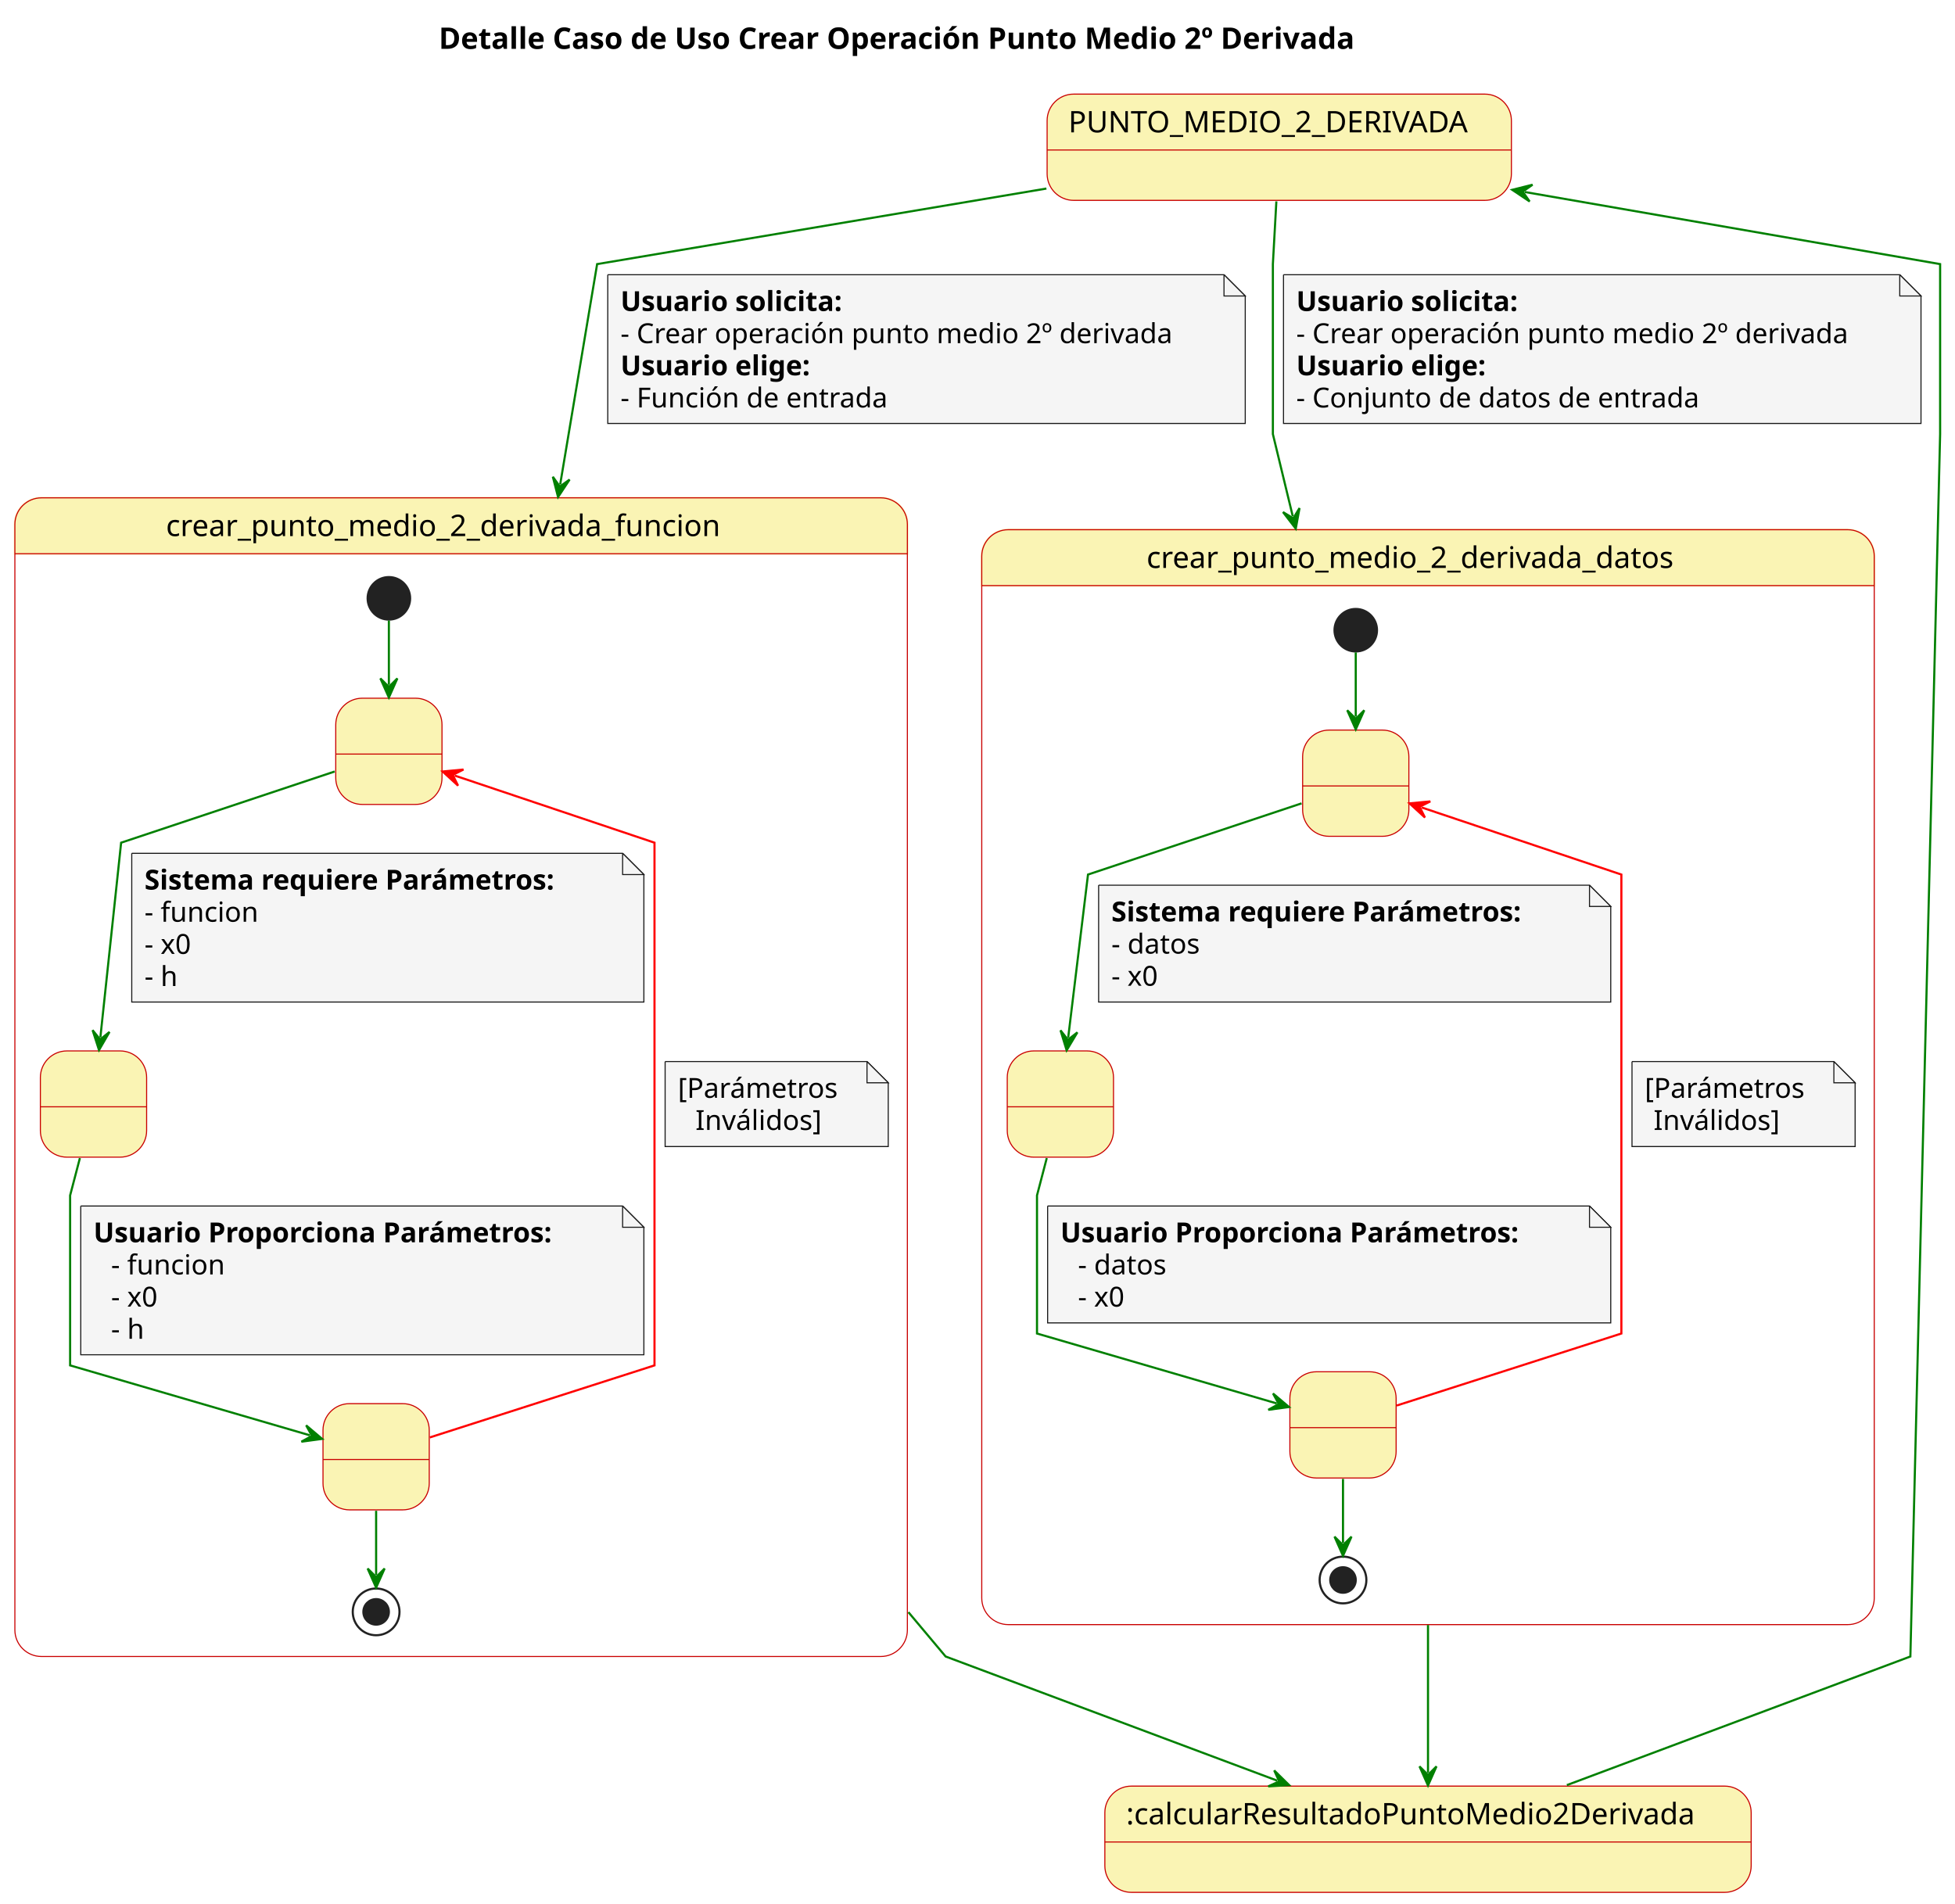
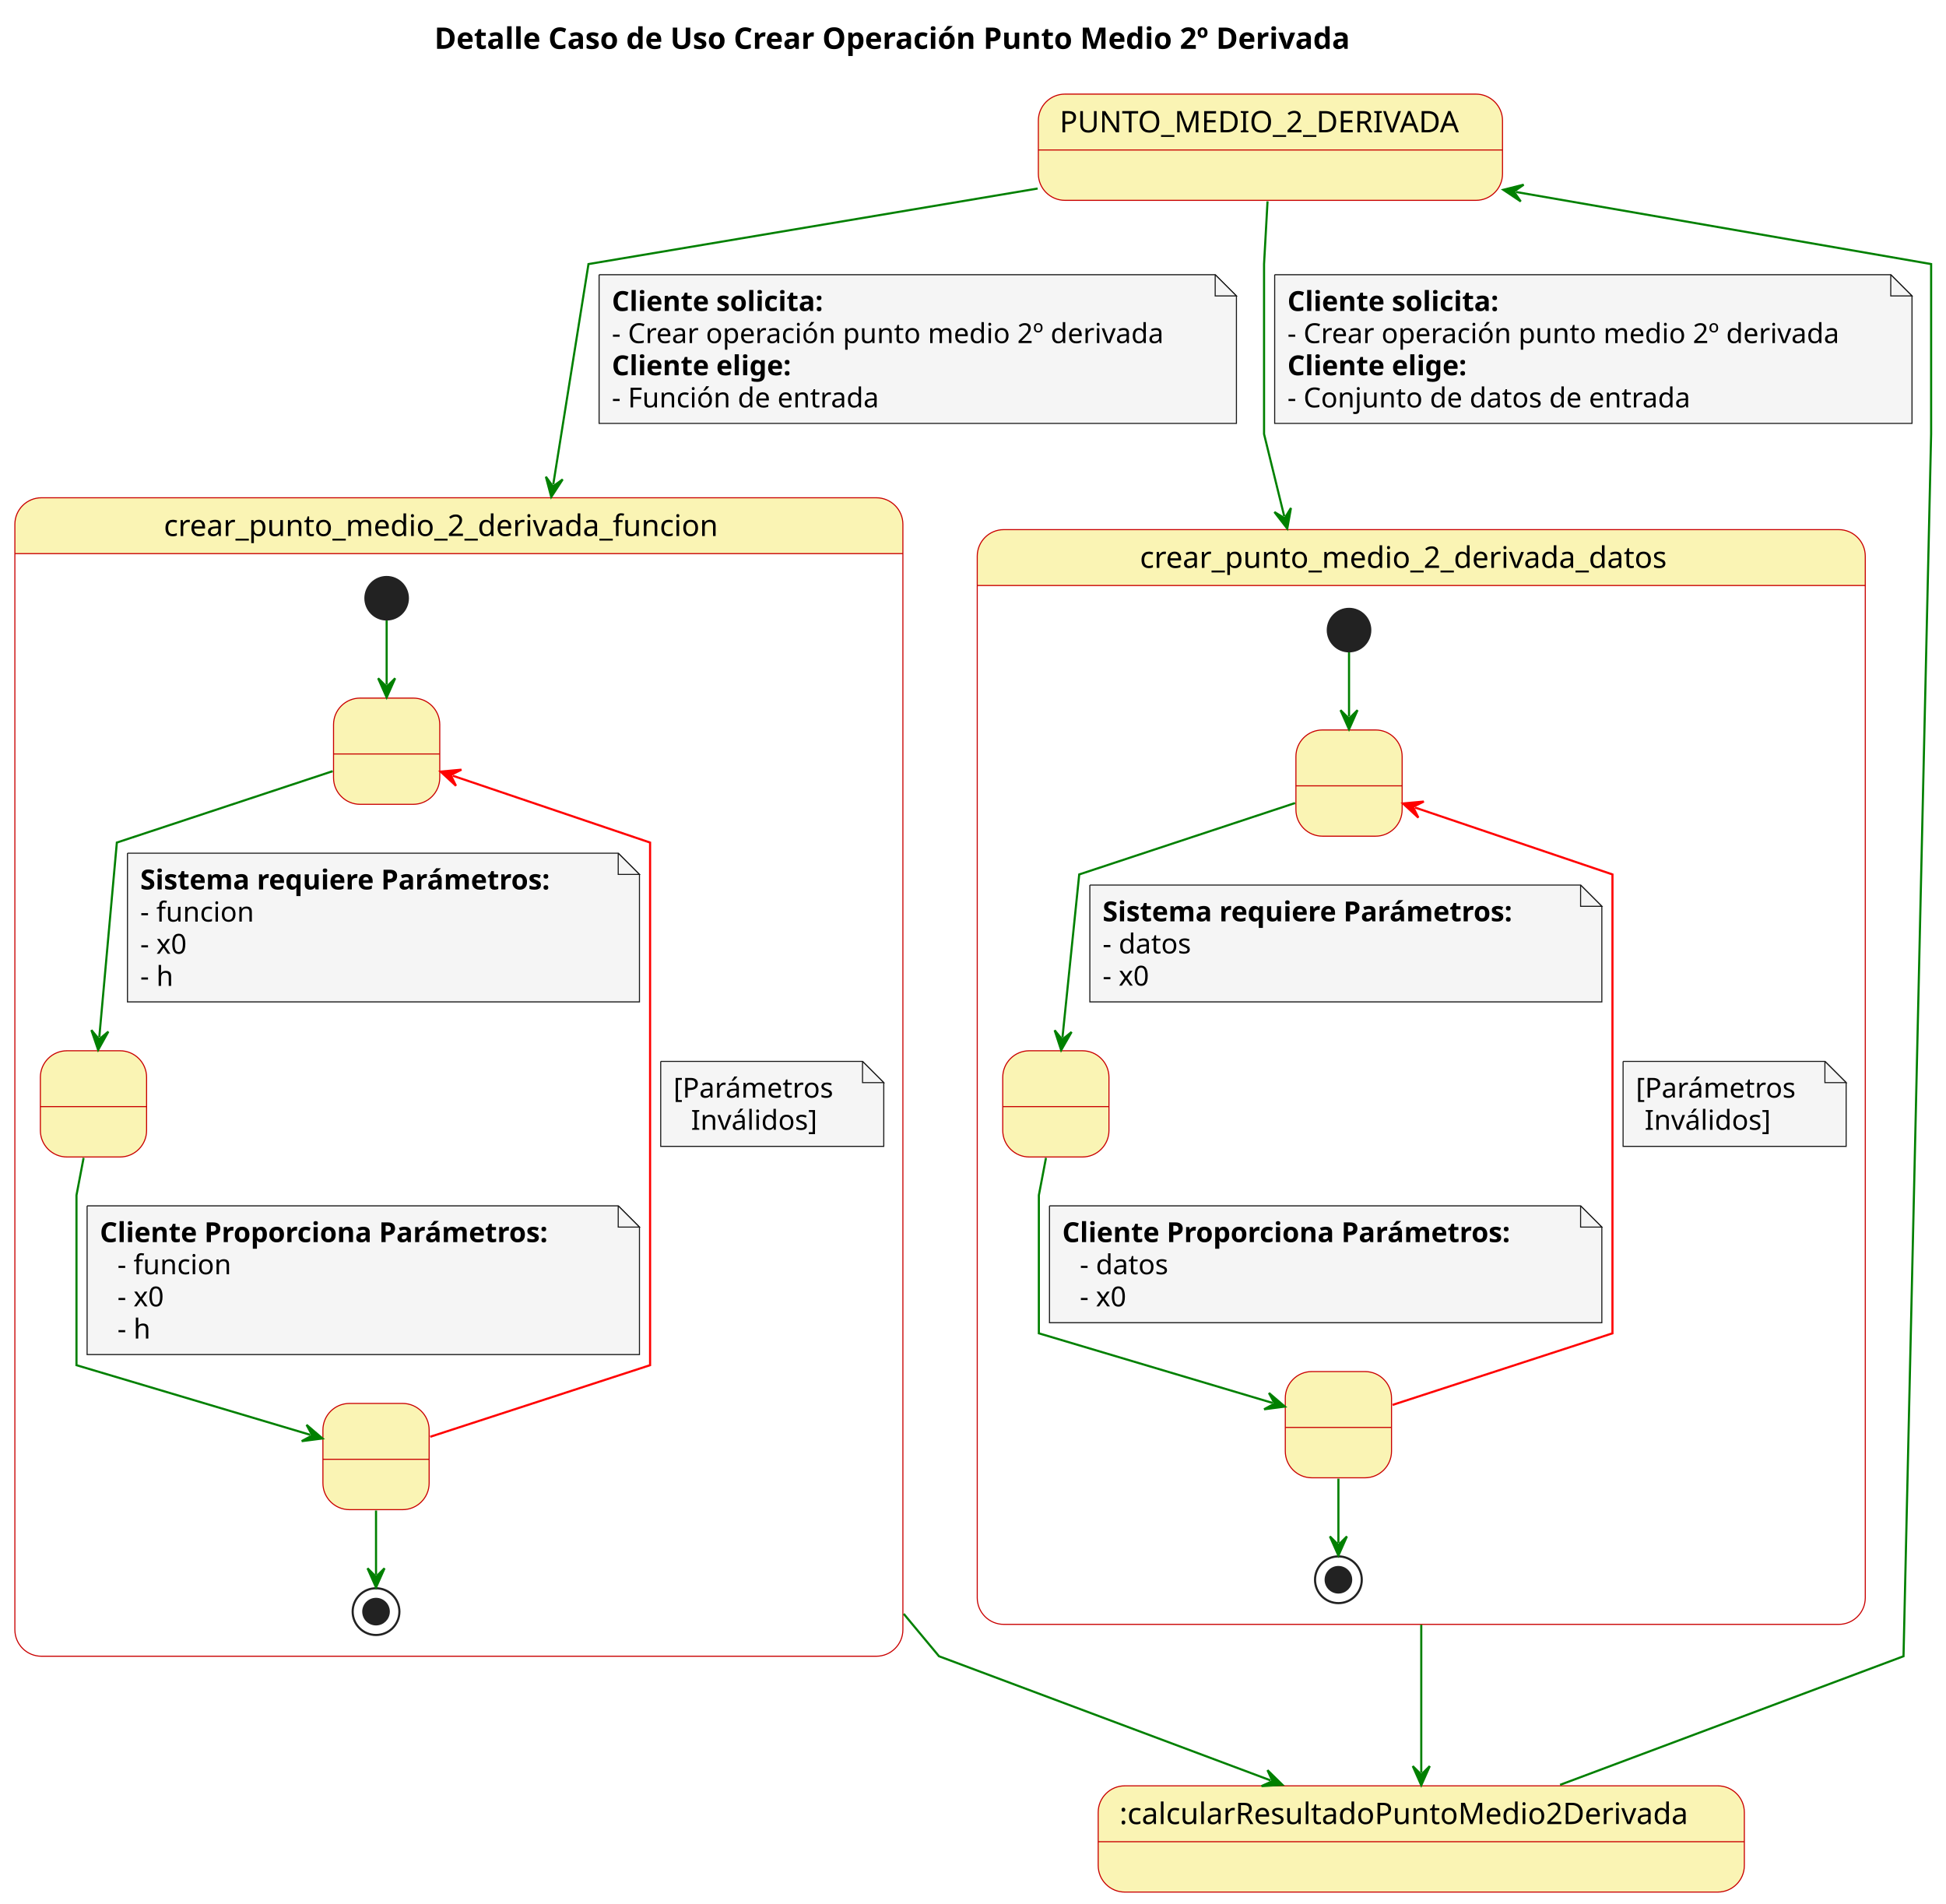
- <svg xmlns="http://www.w3.org/2000/svg" contentStyleType="text/css" data-diagram-type="STATE" height="896px" preserveAspectRatio="none" style="width:920px;height:896px;background:#FFFFFF;" version="1.1" viewBox="0 0 920 896" width="920px" zoomAndPan="magnify">
+ <svg xmlns="http://www.w3.org/2000/svg" contentStyleType="text/css" data-diagram-type="STATE" height="896px" preserveAspectRatio="none" style="width:916px;height:896px;background:#FFFFFF;" version="1.1" viewBox="0 0 916 896" width="916px" zoomAndPan="magnify">
  <defs />
  <g>
    <g class="title" data-source-line="14">
-       <text fill="#000000" font-family="sans-serif" font-size="14" font-weight="bold" lengthAdjust="spacing" textLength="493.069" x="206.465" y="22.995">Detalle Caso de Uso Crear Operación Punto Medio 2º Derivada</text>
+       <text fill="#000000" font-family="sans-serif" font-size="14" font-weight="bold" lengthAdjust="spacing" textLength="493.069" x="204.465" y="22.995">Detalle Caso de Uso Crear Operación Punto Medio 2º Derivada</text>
    </g>
    <g id="PUNTO_MEDIO_2_DERIVADA">
-       <rect fill="#FAF4B4" height="50" rx="12.5" ry="12.5" style="stroke:#C90000;stroke-width:0.5;" width="218.488" x="492.76" y="44.297" />
-       <line style="stroke:#C90000;stroke-width:0.5;" x1="492.76" x2="711.248" y1="70.594" y2="70.594" />
-       <text fill="#000000" font-family="sans-serif" font-size="14" lengthAdjust="spacing" textLength="198.488" x="502.76" y="62.292">PUNTO_MEDIO_2_DERIVADA</text>
+       <rect fill="#FAF4B4" height="50" rx="12.5" ry="12.5" style="stroke:#C90000;stroke-width:0.5;" width="218.488" x="488.76" y="44.297" />
+       <line style="stroke:#C90000;stroke-width:0.5;" x1="488.76" x2="707.248" y1="70.594" y2="70.594" />
+       <text fill="#000000" font-family="sans-serif" font-size="14" lengthAdjust="spacing" textLength="198.488" x="498.76" y="62.292">PUNTO_MEDIO_2_DERIVADA</text>
    </g>
-     <path d="M19.5,234.297 L414.5,234.297 A12.5,12.5 0 0 1 427,246.797 L427,260.594 L7,260.594 L7,246.797 A12.5,12.5 0 0 1 19.5,234.297" fill="#FAF4B4" style="stroke:#FAF4B4;stroke-width:1;" />
-     <rect fill="none" height="545.297" rx="12.5" ry="12.5" style="stroke:#C90000;stroke-width:0.5;" width="420" x="7" y="234.297" />
-     <line style="stroke:#C90000;stroke-width:0.5;" x1="7" x2="427" y1="260.594" y2="260.594" />
-     <text fill="#000000" font-family="sans-serif" font-size="14" lengthAdjust="spacing" textLength="277.765" x="78.118" y="252.292">crear_punto_medio_2_derivada_funcion</text>
+     <path d="M19.5,234.297 L412.5,234.297 A12.5,12.5 0 0 1 425,246.797 L425,260.594 L7,260.594 L7,246.797 A12.5,12.5 0 0 1 19.5,234.297" fill="#FAF4B4" />
+     <rect fill="none" height="545.297" rx="12.5" ry="12.5" style="stroke:#C90000;stroke-width:0.5;" width="418" x="7" y="234.297" />
+     <line style="stroke:#C90000;stroke-width:0.5;" x1="7" x2="425" y1="260.594" y2="260.594" />
+     <text fill="#000000" font-family="sans-serif" font-size="14" lengthAdjust="spacing" textLength="277.765" x="77.118" y="252.292">crear_punto_medio_2_derivada_funcion</text>
    <g id="crear_punto_medio_2_derivada_funcion.1">
-       <rect fill="#FAF4B4" height="50" rx="12.5" ry="12.5" style="stroke:#C90000;stroke-width:0.5;" width="50" x="158" y="328.594" />
-       <line style="stroke:#C90000;stroke-width:0.5;" x1="158" x2="208" y1="354.891" y2="354.891" />
-       <text fill="#000000" font-family="sans-serif" font-size="14" lengthAdjust="spacing" textLength="4.45" x="180.775" y="346.589"> </text>
+       <rect fill="#FAF4B4" height="50" rx="12.5" ry="12.5" style="stroke:#C90000;stroke-width:0.5;" width="50" x="157" y="328.594" />
+       <line style="stroke:#C90000;stroke-width:0.5;" x1="157" x2="207" y1="354.891" y2="354.891" />
+       <text fill="#000000" font-family="sans-serif" font-size="14" lengthAdjust="spacing" textLength="4.45" x="179.775" y="346.589"> </text>
    </g>
    <g id="crear_punto_medio_2_derivada_funcion.2">
      <rect fill="#FAF4B4" height="50" rx="12.5" ry="12.5" style="stroke:#C90000;stroke-width:0.5;" width="50" x="19" y="494.594" />
      <line style="stroke:#C90000;stroke-width:0.5;" x1="19" x2="69" y1="520.891" y2="520.891" />
      <text fill="#000000" font-family="sans-serif" font-size="14" lengthAdjust="spacing" textLength="4.45" x="41.775" y="512.589"> </text>
    </g>
    <g id="crear_punto_medio_2_derivada_funcion.3">
      <rect fill="#FAF4B4" height="50" rx="12.5" ry="12.5" style="stroke:#C90000;stroke-width:0.5;" width="50" x="152" y="660.594" />
      <line style="stroke:#C90000;stroke-width:0.5;" x1="152" x2="202" y1="686.891" y2="686.891" />
      <text fill="#000000" font-family="sans-serif" font-size="14" lengthAdjust="spacing" textLength="4.45" x="174.775" y="678.589"> </text>
    </g>
-     <ellipse cx="183" cy="281.594" fill="#222222" rx="10" ry="10" style="stroke:#222222;stroke-width:1;" />
+     <ellipse cx="182" cy="281.594" fill="#222222" rx="10" ry="10" style="stroke:#222222;stroke-width:1;" />
    <ellipse cx="177" cy="758.594" fill="none" rx="11" ry="11" style="stroke:#222222;stroke-width:1;" />
    <ellipse cx="177" cy="758.594" fill="#222222" rx="6" ry="6" style="stroke:#222222;stroke-width:1;" />
-     <g class="link" data-entity-1="*start*crear_punto_medio_2_derivada_funcion" data-entity-2="1" data-source-line="38" data-uid="lnk5" id="link_*start*crear_punto_medio_2_derivada_funcion_1">
-       <path d="M183,292.034 C183,301.294 183,309.784 183,322.274" fill="none" id="*start*crear_punto_medio_2_derivada_funcion-to-1" style="stroke:#008000;stroke-width:1;" />
-       <polygon fill="#008000" points="183,328.274,187,319.274,183,323.274,179,319.274,183,328.274" style="stroke:#008000;stroke-width:1;" />
+     <g class="link" data-entity-1=".start.crear_punto_medio_2_derivada_funcion" data-entity-2="1" data-source-line="38" data-uid="lnk5" id="link_.start.crear_punto_medio_2_derivada_funcion_1">
+       <path d="M182,292.034 C182,301.294 182,309.784 182,322.274" fill="none" id="*start*crear_punto_medio_2_derivada_funcion-to-1" style="stroke:#008000;stroke-width:1;" />
+       <polygon fill="#008000" points="182,328.274,186,319.274,182,323.274,178,319.274,182,328.274" style="stroke:#008000;stroke-width:1;" />
    </g>
    <g class="link" data-entity-1="1" data-entity-2="2" data-source-line="39" data-uid="lnk6" id="link_1_2">
-       <path d="M157.5,363.094 C120.68,375.364 57,396.594 57,396.594 C57,396.594 51.025,452.627 47.235,488.228" fill="none" id="1-to-2" style="stroke:#008000;stroke-width:1;" />
-       <polygon fill="#008000" points="46.6,494.194,51.53,485.668,47.129,489.222,43.575,484.821,46.6,494.194" style="stroke:#008000;stroke-width:1;" />
-       <path d="M62,401.594 L62,471.594 L303,471.594 L303,411.594 L293,401.594 L62,401.594" fill="#F5F5F5" style="stroke:#181818;stroke-width:0.5;" />
-       <path d="M293,401.594 L293,411.594 L303,411.594 L293,401.594" fill="#F5F5F5" style="stroke:#181818;stroke-width:0.5;" />
-       <text fill="#000000" font-family="sans-serif" font-size="13" font-weight="bold" lengthAdjust="spacing" textLength="220.587" x="68" y="418.661">Sistema requiere Parámetros:</text>
-       <text fill="#000000" font-family="sans-serif" font-size="13" lengthAdjust="spacing" textLength="56.831" x="68" y="433.793">- funcion</text>
-       <text fill="#000000" font-family="sans-serif" font-size="13" lengthAdjust="spacing" textLength="24.788" x="68" y="448.926">- x0</text>
-       <text fill="#000000" font-family="sans-serif" font-size="13" lengthAdjust="spacing" textLength="17.062" x="68" y="464.059">- h</text>
+       <path d="M156.6,362.994 C119.54,375.254 55,396.594 55,396.594 C55,396.594 49.949,452.618 46.739,488.218" fill="none" id="1-to-2" style="stroke:#008000;stroke-width:1;" />
+       <polygon fill="#008000" points="46.2,494.194,50.992,485.589,46.649,489.214,43.024,484.871,46.2,494.194" style="stroke:#008000;stroke-width:1;" />
+       <path d="M60,401.594 L60,471.594 L301,471.594 L301,411.594 L291,401.594 L60,401.594" fill="#F5F5F5" style="stroke:#181818;stroke-width:0.5;" />
+       <path d="M291,401.594 L291,411.594 L301,411.594 L291,401.594" fill="#F5F5F5" style="stroke:#181818;stroke-width:0.5;" />
+       <text fill="#000000" font-family="sans-serif" font-size="13" font-weight="bold" lengthAdjust="spacing" textLength="220.587" x="66" y="418.661">Sistema requiere Parámetros:</text>
+       <text fill="#000000" font-family="sans-serif" font-size="13" lengthAdjust="spacing" textLength="56.831" x="66" y="433.793">- funcion</text>
+       <text fill="#000000" font-family="sans-serif" font-size="13" lengthAdjust="spacing" textLength="24.788" x="66" y="448.926">- x0</text>
+       <text fill="#000000" font-family="sans-serif" font-size="13" lengthAdjust="spacing" textLength="17.062" x="66" y="464.059">- h</text>
    </g>
    <g class="link" data-entity-1="2" data-entity-2="3" data-source-line="46" data-uid="lnk7" id="link_2_3">
-       <path d="M37.6,545.024 C35.18,554.264 33,562.594 33,562.594 C33,562.594 33,642.594 33,642.594 C33,642.594 104.49,663.443 145.83,675.503" fill="none" id="2-to-3" style="stroke:#008000;stroke-width:1;" />
-       <polygon fill="#008000" points="151.59,677.184,144.07,670.823,146.79,675.784,141.83,678.503,151.59,677.184" style="stroke:#008000;stroke-width:1;" />
-       <path d="M38,567.594 L38,637.594 L303,637.594 L303,577.594 L293,567.594 L38,567.594" fill="#F5F5F5" style="stroke:#181818;stroke-width:0.5;" />
-       <path d="M293,567.594 L293,577.594 L303,577.594 L293,567.594" fill="#F5F5F5" style="stroke:#181818;stroke-width:0.5;" />
-       <text fill="#000000" font-family="sans-serif" font-size="13" font-weight="bold" lengthAdjust="spacing" textLength="244.15" x="44" y="584.661">Usuario Proporciona Parámetros:</text>
-       <text fill="#000000" font-family="sans-serif" font-size="13" lengthAdjust="spacing" textLength="56.831" x="52.265" y="599.793">- funcion</text>
-       <text fill="#000000" font-family="sans-serif" font-size="13" lengthAdjust="spacing" textLength="24.788" x="52.265" y="614.926">- x0</text>
-       <text fill="#000000" font-family="sans-serif" font-size="13" lengthAdjust="spacing" textLength="17.062" x="52.265" y="630.059">- h</text>
+       <path d="M39.35,545.024 C37.59,554.264 36,562.594 36,562.594 C36,562.594 36,642.594 36,642.594 C36,642.594 105.49,663.291 146.04,675.371" fill="none" id="2-to-3" style="stroke:#008000;stroke-width:1;" />
+       <polygon fill="#008000" points="151.79,677.084,144.307,670.681,146.998,675.656,142.023,678.348,151.79,677.084" style="stroke:#008000;stroke-width:1;" />
+       <path d="M41,567.594 L41,637.594 L301,637.594 L301,577.594 L291,567.594 L41,567.594" fill="#F5F5F5" style="stroke:#181818;stroke-width:0.5;" />
+       <path d="M291,567.594 L291,577.594 L301,577.594 L291,567.594" fill="#F5F5F5" style="stroke:#181818;stroke-width:0.5;" />
+       <text fill="#000000" font-family="sans-serif" font-size="13" font-weight="bold" lengthAdjust="spacing" textLength="239.586" x="47" y="584.661">Cliente Proporciona Parámetros:</text>
+       <text fill="#000000" font-family="sans-serif" font-size="13" lengthAdjust="spacing" textLength="56.831" x="55.265" y="599.793">- funcion</text>
+       <text fill="#000000" font-family="sans-serif" font-size="13" lengthAdjust="spacing" textLength="24.788" x="55.265" y="614.926">- x0</text>
+       <text fill="#000000" font-family="sans-serif" font-size="13" lengthAdjust="spacing" textLength="17.062" x="55.265" y="630.059">- h</text>
    </g>
    <g class="link" data-entity-1="3" data-entity-2="1" data-source-line="53" data-uid="lnk8" id="link_3_1">
-       <path d="M202.26,676.494 C240.33,664.294 308,642.594 308,642.594 C308,642.594 308,396.594 308,396.594 C308,396.594 250.508,377.275 213.988,365.005" fill="none" id="3-to-1" style="stroke:#FF0000;stroke-width:1;" />
-       <polygon fill="#FF0000" points="208.3,363.094,215.557,369.752,213.04,364.686,218.105,362.168,208.3,363.094" style="stroke:#FF0000;stroke-width:1;" />
-       <path d="M313,499.594 L313,539.594 L418,539.594 L418,509.594 L408,499.594 L313,499.594" fill="#F5F5F5" style="stroke:#181818;stroke-width:0.5;" />
-       <path d="M408,499.594 L408,509.594 L418,509.594 L408,499.594" fill="#F5F5F5" style="stroke:#181818;stroke-width:0.5;" />
-       <text fill="#000000" font-family="sans-serif" font-size="13" lengthAdjust="spacing" textLength="80.019" x="319" y="516.661">[Parámetros</text>
-       <text fill="#000000" font-family="sans-serif" font-size="13" lengthAdjust="spacing" textLength="63.007" x="327.265" y="531.793">Inválidos]</text>
+       <path d="M202.49,676.294 C240.08,664.054 306,642.594 306,642.594 C306,642.594 306,396.594 306,396.594 C306,396.594 249.353,377.409 213.073,365.119" fill="none" id="3-to-1" style="stroke:#FF0000;stroke-width:1;" />
+       <polygon fill="#FF0000" points="207.39,363.194,214.631,369.87,212.126,364.798,217.198,362.293,207.39,363.194" style="stroke:#FF0000;stroke-width:1;" />
+       <path d="M311,499.594 L311,539.594 L416,539.594 L416,509.594 L406,499.594 L311,499.594" fill="#F5F5F5" style="stroke:#181818;stroke-width:0.5;" />
+       <path d="M406,499.594 L406,509.594 L416,509.594 L406,499.594" fill="#F5F5F5" style="stroke:#181818;stroke-width:0.5;" />
+       <text fill="#000000" font-family="sans-serif" font-size="13" lengthAdjust="spacing" textLength="80.019" x="317" y="516.661">[Parámetros</text>
+       <text fill="#000000" font-family="sans-serif" font-size="13" lengthAdjust="spacing" textLength="63.007" x="325.265" y="531.793">Inválidos]</text>
    </g>
-     <g class="link" data-entity-1="3" data-entity-2="*end*crear_punto_medio_2_derivada_funcion" data-source-line="58" data-uid="lnk10" id="link_3_*end*crear_punto_medio_2_derivada_funcion">
+     <g class="link" data-entity-1="3" data-entity-2=".end.crear_punto_medio_2_derivada_funcion" data-source-line="58" data-uid="lnk10" id="link_3_.end.crear_punto_medio_2_derivada_funcion">
      <path d="M177,711.024 C177,723.384 177,731.724 177,741.194" fill="none" id="3-to-*end*crear_punto_medio_2_derivada_funcion" style="stroke:#008000;stroke-width:1;" />
      <polygon fill="#008000" points="177,747.194,181,738.194,177,742.194,173,738.194,177,747.194" style="stroke:#008000;stroke-width:1;" />
    </g>
-     <path d="M474.5,249.297 L869.5,249.297 A12.5,12.5 0 0 1 882,261.797 L882,275.594 L462,275.594 L462,261.797 A12.5,12.5 0 0 1 474.5,249.297" fill="#FAF4B4" style="stroke:#FAF4B4;stroke-width:1;" />
-     <rect fill="none" height="515.297" rx="12.5" ry="12.5" style="stroke:#C90000;stroke-width:0.5;" width="420" x="462" y="249.297" />
-     <line style="stroke:#C90000;stroke-width:0.5;" x1="462" x2="882" y1="275.594" y2="275.594" />
-     <text fill="#000000" font-family="sans-serif" font-size="14" lengthAdjust="spacing" textLength="264.879" x="539.561" y="267.292">crear_punto_medio_2_derivada_datos</text>
+     <path d="M472.5,249.297 L865.5,249.297 A12.5,12.5 0 0 1 878,261.797 L878,275.594 L460,275.594 L460,261.797 A12.5,12.5 0 0 1 472.5,249.297" fill="#FAF4B4" />
+     <rect fill="none" height="515.297" rx="12.5" ry="12.5" style="stroke:#C90000;stroke-width:0.5;" width="418" x="460" y="249.297" />
+     <line style="stroke:#C90000;stroke-width:0.5;" x1="460" x2="878" y1="275.594" y2="275.594" />
+     <text fill="#000000" font-family="sans-serif" font-size="14" lengthAdjust="spacing" textLength="264.879" x="536.561" y="267.292">crear_punto_medio_2_derivada_datos</text>
    <g id="crear_punto_medio_2_derivada_datos.4">
-       <rect fill="#FAF4B4" height="50" rx="12.5" ry="12.5" style="stroke:#C90000;stroke-width:0.5;" width="50" x="613" y="343.594" />
-       <line style="stroke:#C90000;stroke-width:0.5;" x1="613" x2="663" y1="369.891" y2="369.891" />
-       <text fill="#000000" font-family="sans-serif" font-size="14" lengthAdjust="spacing" textLength="4.45" x="635.775" y="361.589"> </text>
+       <rect fill="#FAF4B4" height="50" rx="12.5" ry="12.5" style="stroke:#C90000;stroke-width:0.5;" width="50" x="610" y="343.594" />
+       <line style="stroke:#C90000;stroke-width:0.5;" x1="610" x2="660" y1="369.891" y2="369.891" />
+       <text fill="#000000" font-family="sans-serif" font-size="14" lengthAdjust="spacing" textLength="4.45" x="632.775" y="361.589"> </text>
    </g>
    <g id="crear_punto_medio_2_derivada_datos.5">
-       <rect fill="#FAF4B4" height="50" rx="12.5" ry="12.5" style="stroke:#C90000;stroke-width:0.5;" width="50" x="474" y="494.594" />
-       <line style="stroke:#C90000;stroke-width:0.5;" x1="474" x2="524" y1="520.891" y2="520.891" />
-       <text fill="#000000" font-family="sans-serif" font-size="14" lengthAdjust="spacing" textLength="4.45" x="496.775" y="512.589"> </text>
+       <rect fill="#FAF4B4" height="50" rx="12.5" ry="12.5" style="stroke:#C90000;stroke-width:0.5;" width="50" x="472" y="494.594" />
+       <line style="stroke:#C90000;stroke-width:0.5;" x1="472" x2="522" y1="520.891" y2="520.891" />
+       <text fill="#000000" font-family="sans-serif" font-size="14" lengthAdjust="spacing" textLength="4.45" x="494.775" y="512.589"> </text>
    </g>
    <g id="crear_punto_medio_2_derivada_datos.6">
-       <rect fill="#FAF4B4" height="50" rx="12.5" ry="12.5" style="stroke:#C90000;stroke-width:0.5;" width="50" x="607" y="645.594" />
-       <line style="stroke:#C90000;stroke-width:0.5;" x1="607" x2="657" y1="671.891" y2="671.891" />
-       <text fill="#000000" font-family="sans-serif" font-size="14" lengthAdjust="spacing" textLength="4.45" x="629.775" y="663.589"> </text>
+       <rect fill="#FAF4B4" height="50" rx="12.5" ry="12.5" style="stroke:#C90000;stroke-width:0.5;" width="50" x="605" y="645.594" />
+       <line style="stroke:#C90000;stroke-width:0.5;" x1="605" x2="655" y1="671.891" y2="671.891" />
+       <text fill="#000000" font-family="sans-serif" font-size="14" lengthAdjust="spacing" textLength="4.45" x="627.775" y="663.589"> </text>
    </g>
-     <ellipse cx="638" cy="296.594" fill="#222222" rx="10" ry="10" style="stroke:#222222;stroke-width:1;" />
-     <ellipse cx="632" cy="743.594" fill="none" rx="11" ry="11" style="stroke:#222222;stroke-width:1;" />
-     <ellipse cx="632" cy="743.594" fill="#222222" rx="6" ry="6" style="stroke:#222222;stroke-width:1;" />
-     <g class="link" data-entity-1="*start*crear_punto_medio_2_derivada_datos" data-entity-2="4" data-source-line="67" data-uid="lnk12" id="link_*start*crear_punto_medio_2_derivada_datos_4">
-       <path d="M638,307.034 C638,316.294 638,324.784 638,337.274" fill="none" id="*start*crear_punto_medio_2_derivada_datos-to-4" style="stroke:#008000;stroke-width:1;" />
-       <polygon fill="#008000" points="638,343.274,642,334.274,638,338.274,634,334.274,638,343.274" style="stroke:#008000;stroke-width:1;" />
+     <ellipse cx="635" cy="296.594" fill="#222222" rx="10" ry="10" style="stroke:#222222;stroke-width:1;" />
+     <ellipse cx="630" cy="743.594" fill="none" rx="11" ry="11" style="stroke:#222222;stroke-width:1;" />
+     <ellipse cx="630" cy="743.594" fill="#222222" rx="6" ry="6" style="stroke:#222222;stroke-width:1;" />
+     <g class="link" data-entity-1=".start.crear_punto_medio_2_derivada_datos" data-entity-2="4" data-source-line="67" data-uid="lnk12" id="link_.start.crear_punto_medio_2_derivada_datos_4">
+       <path d="M635,307.034 C635,316.294 635,324.784 635,337.274" fill="none" id="*start*crear_punto_medio_2_derivada_datos-to-4" style="stroke:#008000;stroke-width:1;" />
+       <polygon fill="#008000" points="635,343.274,639,334.274,635,338.274,631,334.274,635,343.274" style="stroke:#008000;stroke-width:1;" />
    </g>
    <g class="link" data-entity-1="4" data-entity-2="5" data-source-line="68" data-uid="lnk13" id="link_4_5">
-       <path d="M612.5,378.094 C575.68,390.364 512,411.594 512,411.594 C512,411.594 506.514,456.788 502.675,488.358" fill="none" id="4-to-5" style="stroke:#008000;stroke-width:1;" />
-       <polygon fill="#008000" points="501.95,494.314,507.007,485.863,502.554,489.35,499.066,484.897,501.95,494.314" style="stroke:#008000;stroke-width:1;" />
-       <path d="M517,416.594 L517,471.594 L758,471.594 L758,426.594 L748,416.594 L517,416.594" fill="#F5F5F5" style="stroke:#181818;stroke-width:0.5;" />
-       <path d="M748,416.594 L748,426.594 L758,426.594 L748,416.594" fill="#F5F5F5" style="stroke:#181818;stroke-width:0.5;" />
-       <text fill="#000000" font-family="sans-serif" font-size="13" font-weight="bold" lengthAdjust="spacing" textLength="220.587" x="523" y="433.661">Sistema requiere Parámetros:</text>
-       <text fill="#000000" font-family="sans-serif" font-size="13" lengthAdjust="spacing" textLength="44.865" x="523" y="448.793">- datos</text>
-       <text fill="#000000" font-family="sans-serif" font-size="13" lengthAdjust="spacing" textLength="24.788" x="523" y="463.926">- x0</text>
+       <path d="M609.6,377.994 C572.54,390.254 508,411.594 508,411.594 C508,411.594 503.353,456.775 500.113,488.345" fill="none" id="4-to-5" style="stroke:#008000;stroke-width:1;" />
+       <polygon fill="#008000" points="499.5,494.314,504.398,485.769,500.01,489.34,496.44,484.952,499.5,494.314" style="stroke:#008000;stroke-width:1;" />
+       <path d="M513,416.594 L513,471.594 L754,471.594 L754,426.594 L744,416.594 L513,416.594" fill="#F5F5F5" style="stroke:#181818;stroke-width:0.5;" />
+       <path d="M744,416.594 L744,426.594 L754,426.594 L744,416.594" fill="#F5F5F5" style="stroke:#181818;stroke-width:0.5;" />
+       <text fill="#000000" font-family="sans-serif" font-size="13" font-weight="bold" lengthAdjust="spacing" textLength="220.587" x="519" y="433.661">Sistema requiere Parámetros:</text>
+       <text fill="#000000" font-family="sans-serif" font-size="13" lengthAdjust="spacing" textLength="44.865" x="519" y="448.793">- datos</text>
+       <text fill="#000000" font-family="sans-serif" font-size="13" lengthAdjust="spacing" textLength="24.788" x="519" y="463.926">- x0</text>
    </g>
    <g class="link" data-entity-1="5" data-entity-2="6" data-source-line="74" data-uid="lnk14" id="link_5_6">
-       <path d="M492.6,545.024 C490.18,554.264 488,562.594 488,562.594 C488,562.594 488,627.594 488,627.594 C488,627.594 559.49,648.443 600.83,660.503" fill="none" id="5-to-6" style="stroke:#008000;stroke-width:1;" />
-       <polygon fill="#008000" points="606.59,662.184,599.07,655.823,601.79,660.784,596.83,663.503,606.59,662.184" style="stroke:#008000;stroke-width:1;" />
-       <path d="M493,567.594 L493,622.594 L758,622.594 L758,577.594 L748,567.594 L493,567.594" fill="#F5F5F5" style="stroke:#181818;stroke-width:0.5;" />
-       <path d="M748,567.594 L748,577.594 L758,577.594 L748,567.594" fill="#F5F5F5" style="stroke:#181818;stroke-width:0.5;" />
-       <text fill="#000000" font-family="sans-serif" font-size="13" font-weight="bold" lengthAdjust="spacing" textLength="244.15" x="499" y="584.661">Usuario Proporciona Parámetros:</text>
-       <text fill="#000000" font-family="sans-serif" font-size="13" lengthAdjust="spacing" textLength="44.865" x="507.265" y="599.793">- datos</text>
-       <text fill="#000000" font-family="sans-serif" font-size="13" lengthAdjust="spacing" textLength="24.788" x="507.265" y="614.926">- x0</text>
+       <path d="M492.35,545.024 C490.59,554.264 489,562.594 489,562.594 C489,562.594 489,627.594 489,627.594 C489,627.594 558.49,648.291 599.04,660.371" fill="none" id="5-to-6" style="stroke:#008000;stroke-width:1;" />
+       <polygon fill="#008000" points="604.79,662.084,597.307,655.681,599.998,660.656,595.023,663.348,604.79,662.084" style="stroke:#008000;stroke-width:1;" />
+       <path d="M494,567.594 L494,622.594 L754,622.594 L754,577.594 L744,567.594 L494,567.594" fill="#F5F5F5" style="stroke:#181818;stroke-width:0.5;" />
+       <path d="M744,567.594 L744,577.594 L754,577.594 L744,567.594" fill="#F5F5F5" style="stroke:#181818;stroke-width:0.5;" />
+       <text fill="#000000" font-family="sans-serif" font-size="13" font-weight="bold" lengthAdjust="spacing" textLength="239.586" x="500" y="584.661">Cliente Proporciona Parámetros:</text>
+       <text fill="#000000" font-family="sans-serif" font-size="13" lengthAdjust="spacing" textLength="44.865" x="508.265" y="599.793">- datos</text>
+       <text fill="#000000" font-family="sans-serif" font-size="13" lengthAdjust="spacing" textLength="24.788" x="508.265" y="614.926">- x0</text>
    </g>
    <g class="link" data-entity-1="6" data-entity-2="4" data-source-line="80" data-uid="lnk15" id="link_6_4">
-       <path d="M657.26,661.494 C695.33,649.294 763,627.594 763,627.594 C763,627.594 763,411.594 763,411.594 C763,411.594 705.508,392.275 668.988,380.005" fill="none" id="6-to-4" style="stroke:#FF0000;stroke-width:1;" />
-       <polygon fill="#FF0000" points="663.3,378.094,670.557,384.752,668.04,379.686,673.105,377.168,663.3,378.094" style="stroke:#FF0000;stroke-width:1;" />
-       <path d="M768,499.594 L768,539.594 L873,539.594 L873,509.594 L863,499.594 L768,499.594" fill="#F5F5F5" style="stroke:#181818;stroke-width:0.5;" />
-       <path d="M863,499.594 L863,509.594 L873,509.594 L863,499.594" fill="#F5F5F5" style="stroke:#181818;stroke-width:0.5;" />
-       <text fill="#000000" font-family="sans-serif" font-size="13" lengthAdjust="spacing" textLength="80.019" x="774" y="516.661">[Parámetros</text>
-       <text fill="#000000" font-family="sans-serif" font-size="13" lengthAdjust="spacing" textLength="63.007" x="778.132" y="531.793">Inválidos]</text>
+       <path d="M655.49,661.294 C693.08,649.054 759,627.594 759,627.594 C759,627.594 759,411.594 759,411.594 C759,411.594 702.353,392.409 666.073,380.119" fill="none" id="6-to-4" style="stroke:#FF0000;stroke-width:1;" />
+       <polygon fill="#FF0000" points="660.39,378.194,667.631,384.87,665.126,379.798,670.198,377.293,660.39,378.194" style="stroke:#FF0000;stroke-width:1;" />
+       <path d="M764,499.594 L764,539.594 L869,539.594 L869,509.594 L859,499.594 L764,499.594" fill="#F5F5F5" style="stroke:#181818;stroke-width:0.5;" />
+       <path d="M859,499.594 L859,509.594 L869,509.594 L859,499.594" fill="#F5F5F5" style="stroke:#181818;stroke-width:0.5;" />
+       <text fill="#000000" font-family="sans-serif" font-size="13" lengthAdjust="spacing" textLength="80.019" x="770" y="516.661">[Parámetros</text>
+       <text fill="#000000" font-family="sans-serif" font-size="13" lengthAdjust="spacing" textLength="63.007" x="774.132" y="531.793">Inválidos]</text>
    </g>
-     <g class="link" data-entity-1="6" data-entity-2="*end*crear_punto_medio_2_derivada_datos" data-source-line="85" data-uid="lnk17" id="link_6_*end*crear_punto_medio_2_derivada_datos">
-       <path d="M632,696.024 C632,708.384 632,716.724 632,726.194" fill="none" id="6-to-*end*crear_punto_medio_2_derivada_datos" style="stroke:#008000;stroke-width:1;" />
-       <polygon fill="#008000" points="632,732.194,636,723.194,632,727.194,628,723.194,632,732.194" style="stroke:#008000;stroke-width:1;" />
+     <g class="link" data-entity-1="6" data-entity-2=".end.crear_punto_medio_2_derivada_datos" data-source-line="85" data-uid="lnk17" id="link_6_.end.crear_punto_medio_2_derivada_datos">
+       <path d="M630,696.024 C630,708.384 630,716.724 630,726.194" fill="none" id="6-to-*end*crear_punto_medio_2_derivada_datos" style="stroke:#008000;stroke-width:1;" />
+       <polygon fill="#008000" points="630,732.194,634,723.194,630,727.194,626,723.194,630,732.194" style="stroke:#008000;stroke-width:1;" />
    </g>
-     <g id=":calcularResultadoPuntoMedio2Derivada">
-       <rect fill="#FAF4B4" height="50" rx="12.5" ry="12.5" style="stroke:#C90000;stroke-width:0.5;" width="304.149" x="519.93" y="840.597" />
-       <line style="stroke:#C90000;stroke-width:0.5;" x1="519.93" x2="824.079" y1="866.894" y2="866.894" />
-       <text fill="#000000" font-family="sans-serif" font-size="14" lengthAdjust="spacing" textLength="284.149" x="529.93" y="858.592">:calcularResultadoPuntoMedio2Derivada</text>
+     <g id=".calcularResultadoPuntoMedio2Derivada">
+       <rect fill="#FAF4B4" height="50" rx="12.5" ry="12.5" style="stroke:#C90000;stroke-width:0.5;" width="304.149" x="516.93" y="840.597" />
+       <line style="stroke:#C90000;stroke-width:0.5;" x1="516.93" x2="821.079" y1="866.894" y2="866.894" />
+       <text fill="#000000" font-family="sans-serif" font-size="14" lengthAdjust="spacing" textLength="284.149" x="526.93" y="858.592">:calcularResultadoPuntoMedio2Derivada</text>
    </g>
    <g class="link" data-entity-1="PUNTO_MEDIO_2_DERIVADA" data-entity-2="crear_punto_medio_2_derivada_funcion" data-source-line="18" data-uid="lnk2" id="link_PUNTO_MEDIO_2_DERIVADA_crear_punto_medio_2_derivada_funcion">
-       <path d="M492.43,88.737 C399.44,104.377 281,124.297 281,124.297 C281,124.297 273.972,166.209 263.612,228" fill="none" id="PUNTO_MEDIO_2_DERIVADA-to-crear_punto_medio_2_derivada_funcion" style="stroke:#008000;stroke-width:1;" />
-       <polygon fill="#008000" points="262.62,233.917,268.053,225.702,263.447,228.986,260.163,224.379,262.62,233.917" style="stroke:#008000;stroke-width:1;" />
-       <path d="M286,129.297 L286,199.297 L586,199.297 L586,139.297 L576,129.297 L286,129.297" fill="#F5F5F5" style="stroke:#181818;stroke-width:0.5;" />
-       <path d="M576,129.297 L576,139.297 L586,139.297 L576,129.297" fill="#F5F5F5" style="stroke:#181818;stroke-width:0.5;" />
-       <text fill="#000000" font-family="sans-serif" font-size="13" font-weight="bold" lengthAdjust="spacing" textLength="118.574" x="292" y="146.364">Usuario solicita:</text>
-       <text fill="#000000" font-family="sans-serif" font-size="13" lengthAdjust="spacing" textLength="279.424" x="292" y="161.497">- Crear operación punto medio 2º derivada</text>
-       <text fill="#000000" font-family="sans-serif" font-size="13" font-weight="bold" lengthAdjust="spacing" textLength="101.696" x="292" y="176.629">Usuario elige:</text>
-       <text fill="#000000" font-family="sans-serif" font-size="13" lengthAdjust="spacing" textLength="135.11" x="292" y="191.762">- Función de entrada</text>
+       <path d="M488.43,88.737 C395.44,104.377 277,124.297 277,124.297 C277,124.297 270.307,166.202 260.427,227.992" fill="none" id="PUNTO_MEDIO_2_DERIVADA-to-crear_punto_medio_2_derivada_funcion" style="stroke:#008000;stroke-width:1;" />
+       <polygon fill="#008000" points="259.48,233.917,264.851,225.661,260.269,228.98,256.951,224.398,259.48,233.917" style="stroke:#008000;stroke-width:1;" />
+       <path d="M282,129.297 L282,199.297 L582,199.297 L582,139.297 L572,129.297 L282,129.297" fill="#F5F5F5" style="stroke:#181818;stroke-width:0.5;" />
+       <path d="M572,129.297 L572,139.297 L582,139.297 L572,129.297" fill="#F5F5F5" style="stroke:#181818;stroke-width:0.5;" />
+       <text fill="#000000" font-family="sans-serif" font-size="13" font-weight="bold" lengthAdjust="spacing" textLength="114.01" x="288" y="146.364">Cliente solicita:</text>
+       <text fill="#000000" font-family="sans-serif" font-size="13" lengthAdjust="spacing" textLength="279.424" x="288" y="161.497">- Crear operación punto medio 2º derivada</text>
+       <text fill="#000000" font-family="sans-serif" font-size="13" font-weight="bold" lengthAdjust="spacing" textLength="97.132" x="288" y="176.629">Cliente elige:</text>
+       <text fill="#000000" font-family="sans-serif" font-size="13" lengthAdjust="spacing" textLength="135.11" x="288" y="191.762">- Función de entrada</text>
    </g>
    <g class="link" data-entity-1="PUNTO_MEDIO_2_DERIVADA" data-entity-2="crear_punto_medio_2_derivada_datos" data-source-line="25" data-uid="lnk3" id="link_PUNTO_MEDIO_2_DERIVADA_crear_punto_medio_2_derivada_datos">
-       <path d="M600.64,94.777 C599.85,109.057 599,124.297 599,124.297 C599,124.297 599,204.297 599,204.297 C599,204.297 601.868,216.165 608.358,242.975" fill="none" id="PUNTO_MEDIO_2_DERIVADA-to-crear_punto_medio_2_derivada_datos" style="stroke:#008000;stroke-width:1;" />
-       <polygon fill="#008000" points="609.77,248.807,611.54,239.118,608.594,243.947,603.765,241.001,609.77,248.807" style="stroke:#008000;stroke-width:1;" />
-       <path d="M604,129.297 L604,199.297 L904,199.297 L904,139.297 L894,129.297 L604,129.297" fill="#F5F5F5" style="stroke:#181818;stroke-width:0.5;" />
-       <path d="M894,129.297 L894,139.297 L904,139.297 L894,129.297" fill="#F5F5F5" style="stroke:#181818;stroke-width:0.5;" />
-       <text fill="#000000" font-family="sans-serif" font-size="13" font-weight="bold" lengthAdjust="spacing" textLength="118.574" x="610" y="146.364">Usuario solicita:</text>
-       <text fill="#000000" font-family="sans-serif" font-size="13" lengthAdjust="spacing" textLength="279.424" x="610" y="161.497">- Crear operación punto medio 2º derivada</text>
-       <text fill="#000000" font-family="sans-serif" font-size="13" font-weight="bold" lengthAdjust="spacing" textLength="101.696" x="610" y="176.629">Usuario elige:</text>
-       <text fill="#000000" font-family="sans-serif" font-size="13" lengthAdjust="spacing" textLength="203.169" x="610" y="191.762">- Conjunto de datos de entrada</text>
+       <path d="M596.64,94.777 C595.85,109.057 595,124.297 595,124.297 C595,124.297 595,204.297 595,204.297 C595,204.297 597.91,216.17 604.49,242.98" fill="none" id="PUNTO_MEDIO_2_DERIVADA-to-crear_punto_medio_2_derivada_datos" style="stroke:#008000;stroke-width:1;" />
+       <polygon fill="#008000" points="605.92,248.807,607.659,239.113,604.728,243.951,599.89,241.02,605.92,248.807" style="stroke:#008000;stroke-width:1;" />
+       <path d="M600,129.297 L600,199.297 L900,199.297 L900,139.297 L890,129.297 L600,129.297" fill="#F5F5F5" style="stroke:#181818;stroke-width:0.5;" />
+       <path d="M890,129.297 L890,139.297 L900,139.297 L890,129.297" fill="#F5F5F5" style="stroke:#181818;stroke-width:0.5;" />
+       <text fill="#000000" font-family="sans-serif" font-size="13" font-weight="bold" lengthAdjust="spacing" textLength="114.01" x="606" y="146.364">Cliente solicita:</text>
+       <text fill="#000000" font-family="sans-serif" font-size="13" lengthAdjust="spacing" textLength="279.424" x="606" y="161.497">- Crear operación punto medio 2º derivada</text>
+       <text fill="#000000" font-family="sans-serif" font-size="13" font-weight="bold" lengthAdjust="spacing" textLength="97.132" x="606" y="176.629">Cliente elige:</text>
+       <text fill="#000000" font-family="sans-serif" font-size="13" lengthAdjust="spacing" textLength="203.169" x="606" y="191.762">- Conjunto de datos de entrada</text>
    </g>
-     <g class="link" data-entity-1="crear_punto_medio_2_derivada_funcion" data-entity-2=":calcularResultadoPuntoMedio2Derivada" data-source-line="90" data-uid="lnk19" id="link_crear_punto_medio_2_derivada_funcion_:calcularResultadoPuntoMedio2Derivada">
-       <path d="M427.49,758.737 C438.42,771.757 445,779.597 445,779.597 C445,779.597 533.971,812.913 601.031,838.023" fill="none" id="crear_punto_medio_2_derivada_funcion-to-:calcularResultadoPuntoMedio2Derivada" style="stroke:#008000;stroke-width:1;" />
-       <polygon fill="#008000" points="606.65,840.127,599.624,833.225,601.967,838.374,596.819,840.717,606.65,840.127" style="stroke:#008000;stroke-width:1;" />
+     <g class="link" data-entity-1="crear_punto_medio_2_derivada_funcion" data-entity-2=".calcularResultadoPuntoMedio2Derivada" data-source-line="90" data-uid="lnk19" id="link_crear_punto_medio_2_derivada_funcion_.calcularResultadoPuntoMedio2Derivada">
+       <path d="M425.38,759.627 C435.77,772.107 442,779.597 442,779.597 C442,779.597 530.971,812.913 598.031,838.023" fill="none" id="crear_punto_medio_2_derivada_funcion-to-:calcularResultadoPuntoMedio2Derivada" style="stroke:#008000;stroke-width:1;" />
+       <polygon fill="#008000" points="603.65,840.127,596.624,833.225,598.967,838.374,593.819,840.717,603.65,840.127" style="stroke:#008000;stroke-width:1;" />
    </g>
-     <g class="link" data-entity-1="crear_punto_medio_2_derivada_datos" data-entity-2=":calcularResultadoPuntoMedio2Derivada" data-source-line="91" data-uid="lnk20" id="link_crear_punto_medio_2_derivada_datos_:calcularResultadoPuntoMedio2Derivada">
-       <path d="M672,764.777 C672,795.437 672,816.237 672,834.317" fill="none" id="crear_punto_medio_2_derivada_datos-to-:calcularResultadoPuntoMedio2Derivada" style="stroke:#008000;stroke-width:1;" />
-       <polygon fill="#008000" points="672,840.317,676,831.317,672,835.317,668,831.317,672,840.317" style="stroke:#008000;stroke-width:1;" />
+     <g class="link" data-entity-1="crear_punto_medio_2_derivada_datos" data-entity-2=".calcularResultadoPuntoMedio2Derivada" data-source-line="91" data-uid="lnk20" id="link_crear_punto_medio_2_derivada_datos_.calcularResultadoPuntoMedio2Derivada">
+       <path d="M669,764.777 C669,795.437 669,816.237 669,834.317" fill="none" id="crear_punto_medio_2_derivada_datos-to-:calcularResultadoPuntoMedio2Derivada" style="stroke:#008000;stroke-width:1;" />
+       <polygon fill="#008000" points="669,840.317,673,831.317,669,835.317,665,831.317,669,840.317" style="stroke:#008000;stroke-width:1;" />
    </g>
-     <g class="link" data-entity-1=":calcularResultadoPuntoMedio2Derivada" data-entity-2="PUNTO_MEDIO_2_DERIVADA" data-source-line="93" data-uid="lnk21" id="link_:calcularResultadoPuntoMedio2Derivada_PUNTO_MEDIO_2_DERIVADA">
-       <path d="M737.35,840.127 C804.41,815.017 899,779.597 899,779.597 C899,779.597 913,204.297 913,204.297 C913,204.297 913,124.297 913,124.297 C913,124.297 807.101,105.913 717.562,90.364" fill="none" id=":calcularResultadoPuntoMedio2Derivada-to-PUNTO_MEDIO_2_DERIVADA" style="stroke:#008000;stroke-width:1;" />
-       <polygon fill="#008000" points="711.65,89.337,719.833,94.818,716.576,90.192,721.202,86.936,711.65,89.337" style="stroke:#008000;stroke-width:1;" />
+     <g class="link" data-entity-1=".calcularResultadoPuntoMedio2Derivada" data-entity-2="PUNTO_MEDIO_2_DERIVADA" data-source-line="93" data-uid="lnk21" id="link_.calcularResultadoPuntoMedio2Derivada_PUNTO_MEDIO_2_DERIVADA">
+       <path d="M734.35,840.127 C801.41,815.017 896,779.597 896,779.597 C896,779.597 909,204.297 909,204.297 C909,204.297 909,124.297 909,124.297 C909,124.297 803.101,105.913 713.562,90.364" fill="none" id=":calcularResultadoPuntoMedio2Derivada-to-PUNTO_MEDIO_2_DERIVADA" style="stroke:#008000;stroke-width:1;" />
+       <polygon fill="#008000" points="707.65,89.337,715.833,94.818,712.576,90.192,717.202,86.936,707.65,89.337" style="stroke:#008000;stroke-width:1;" />
    </g>
  </g>
</svg>
